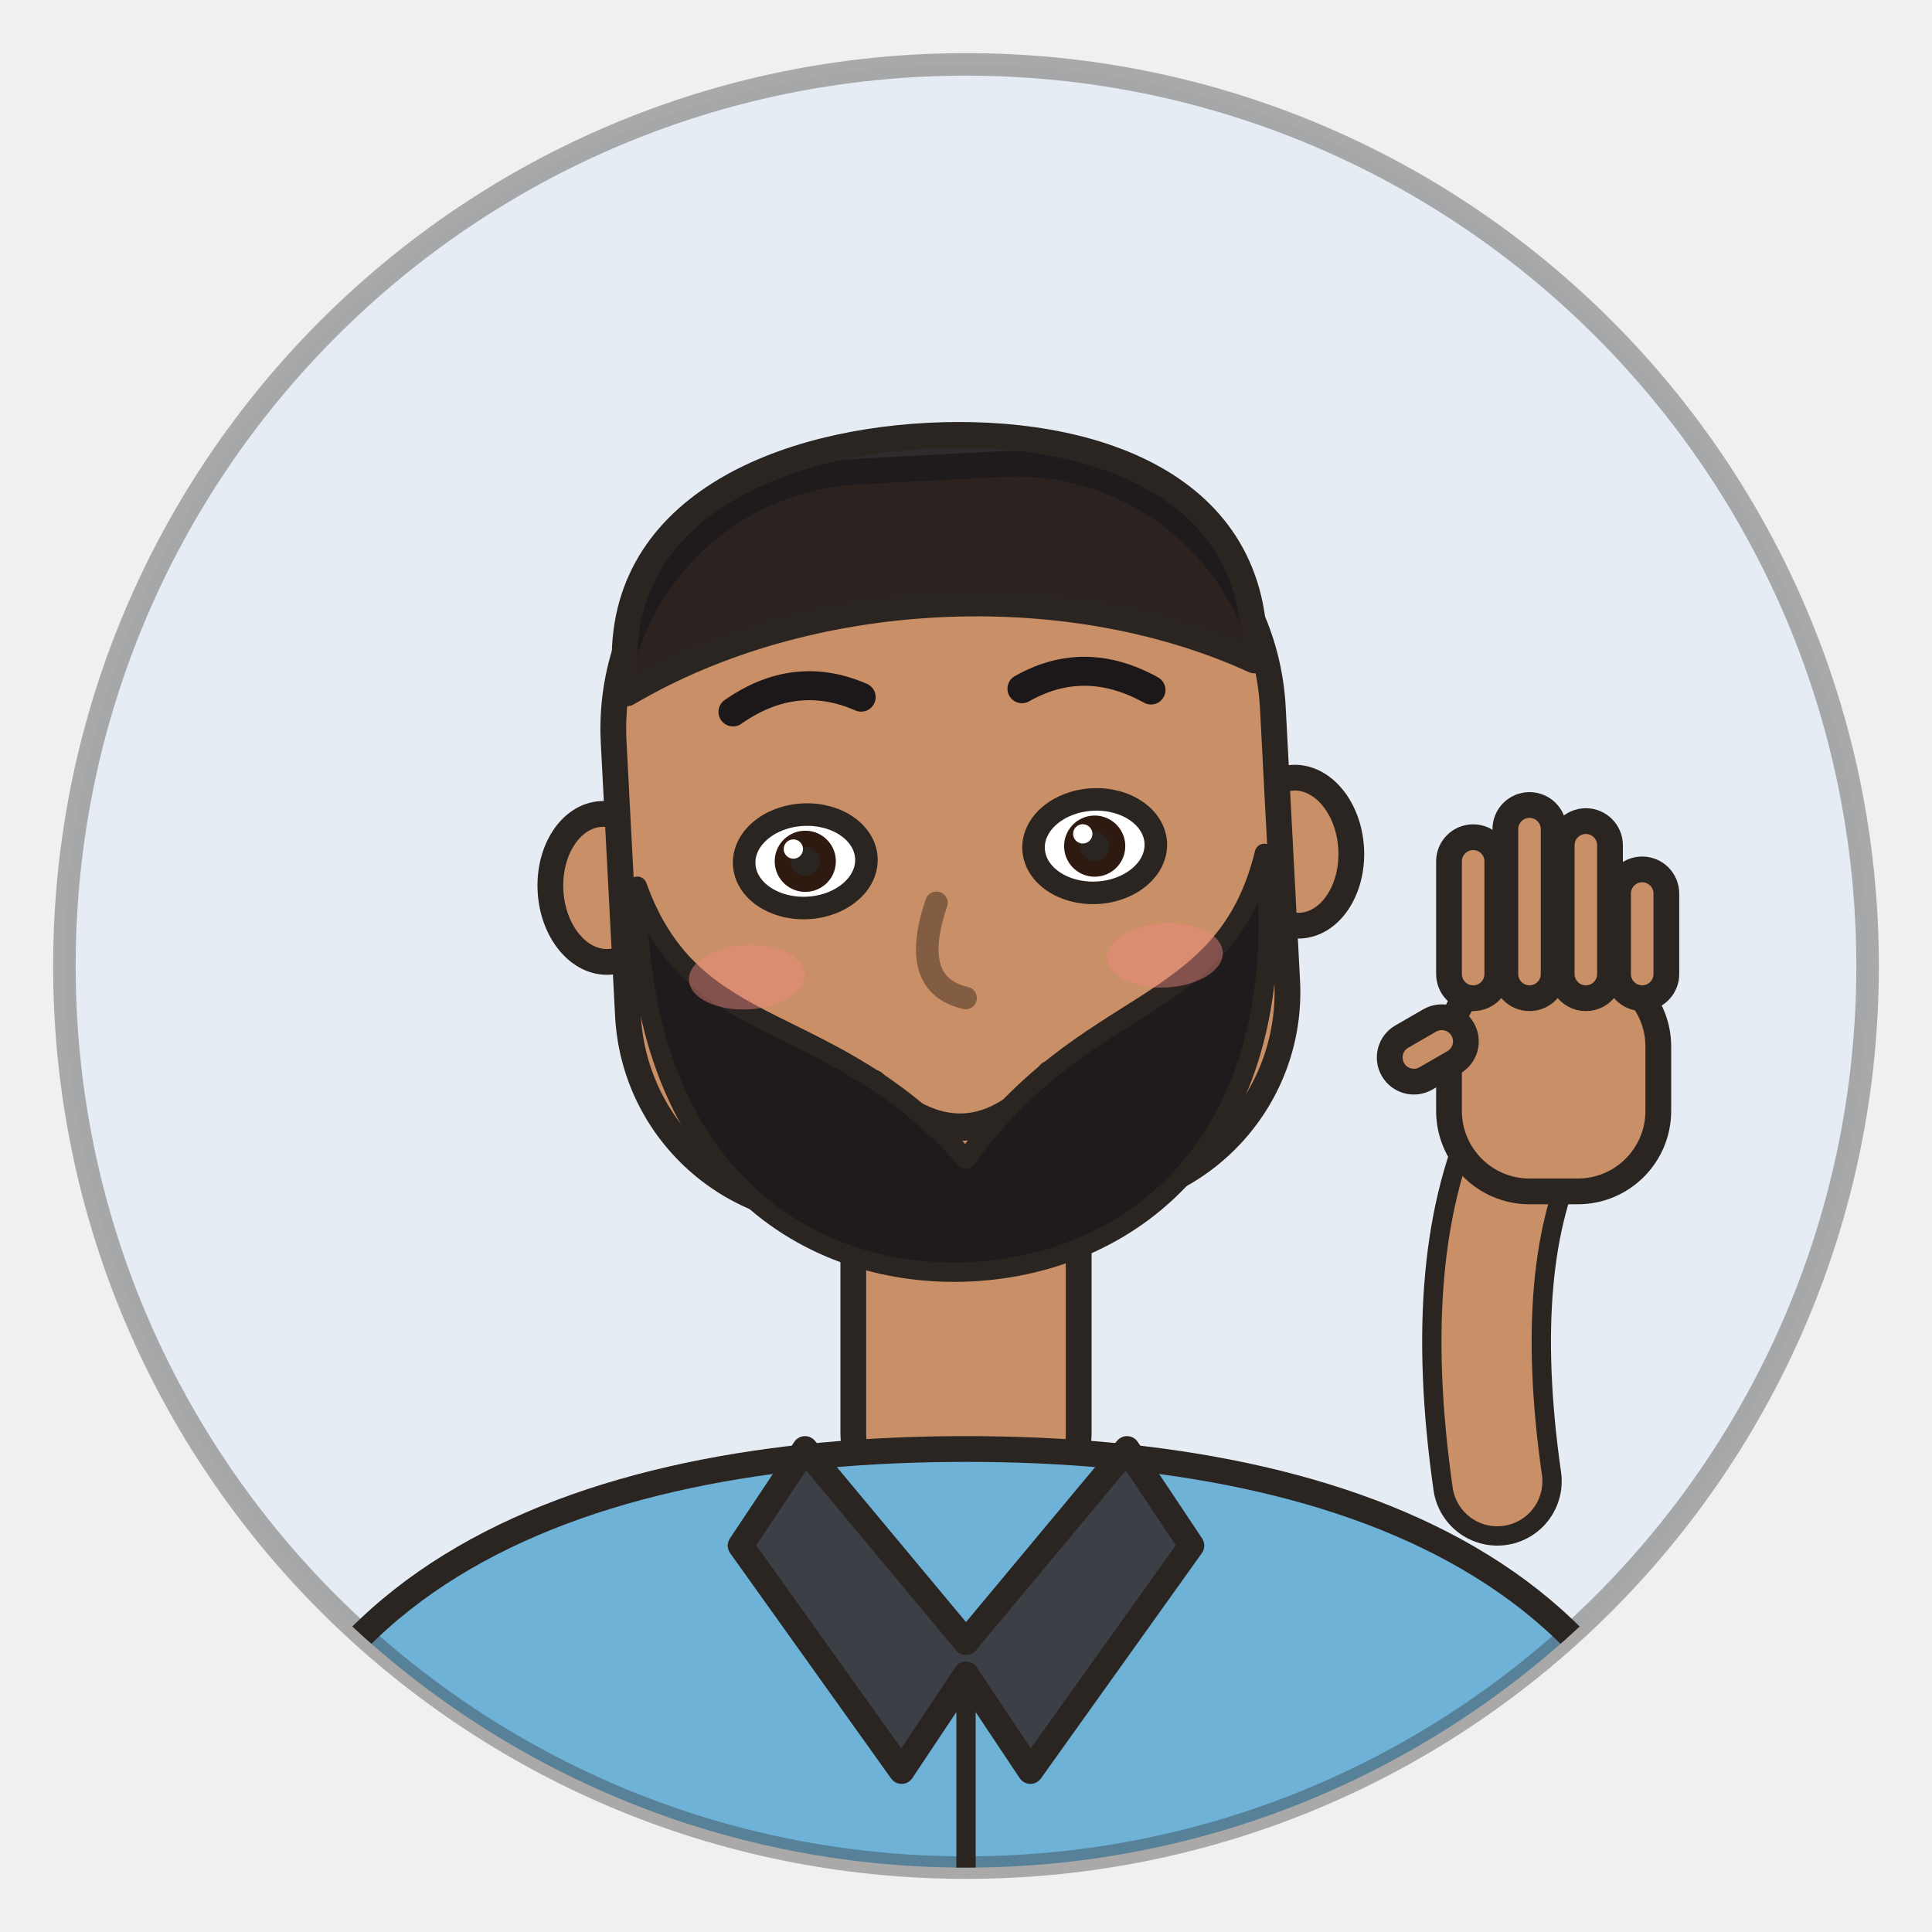
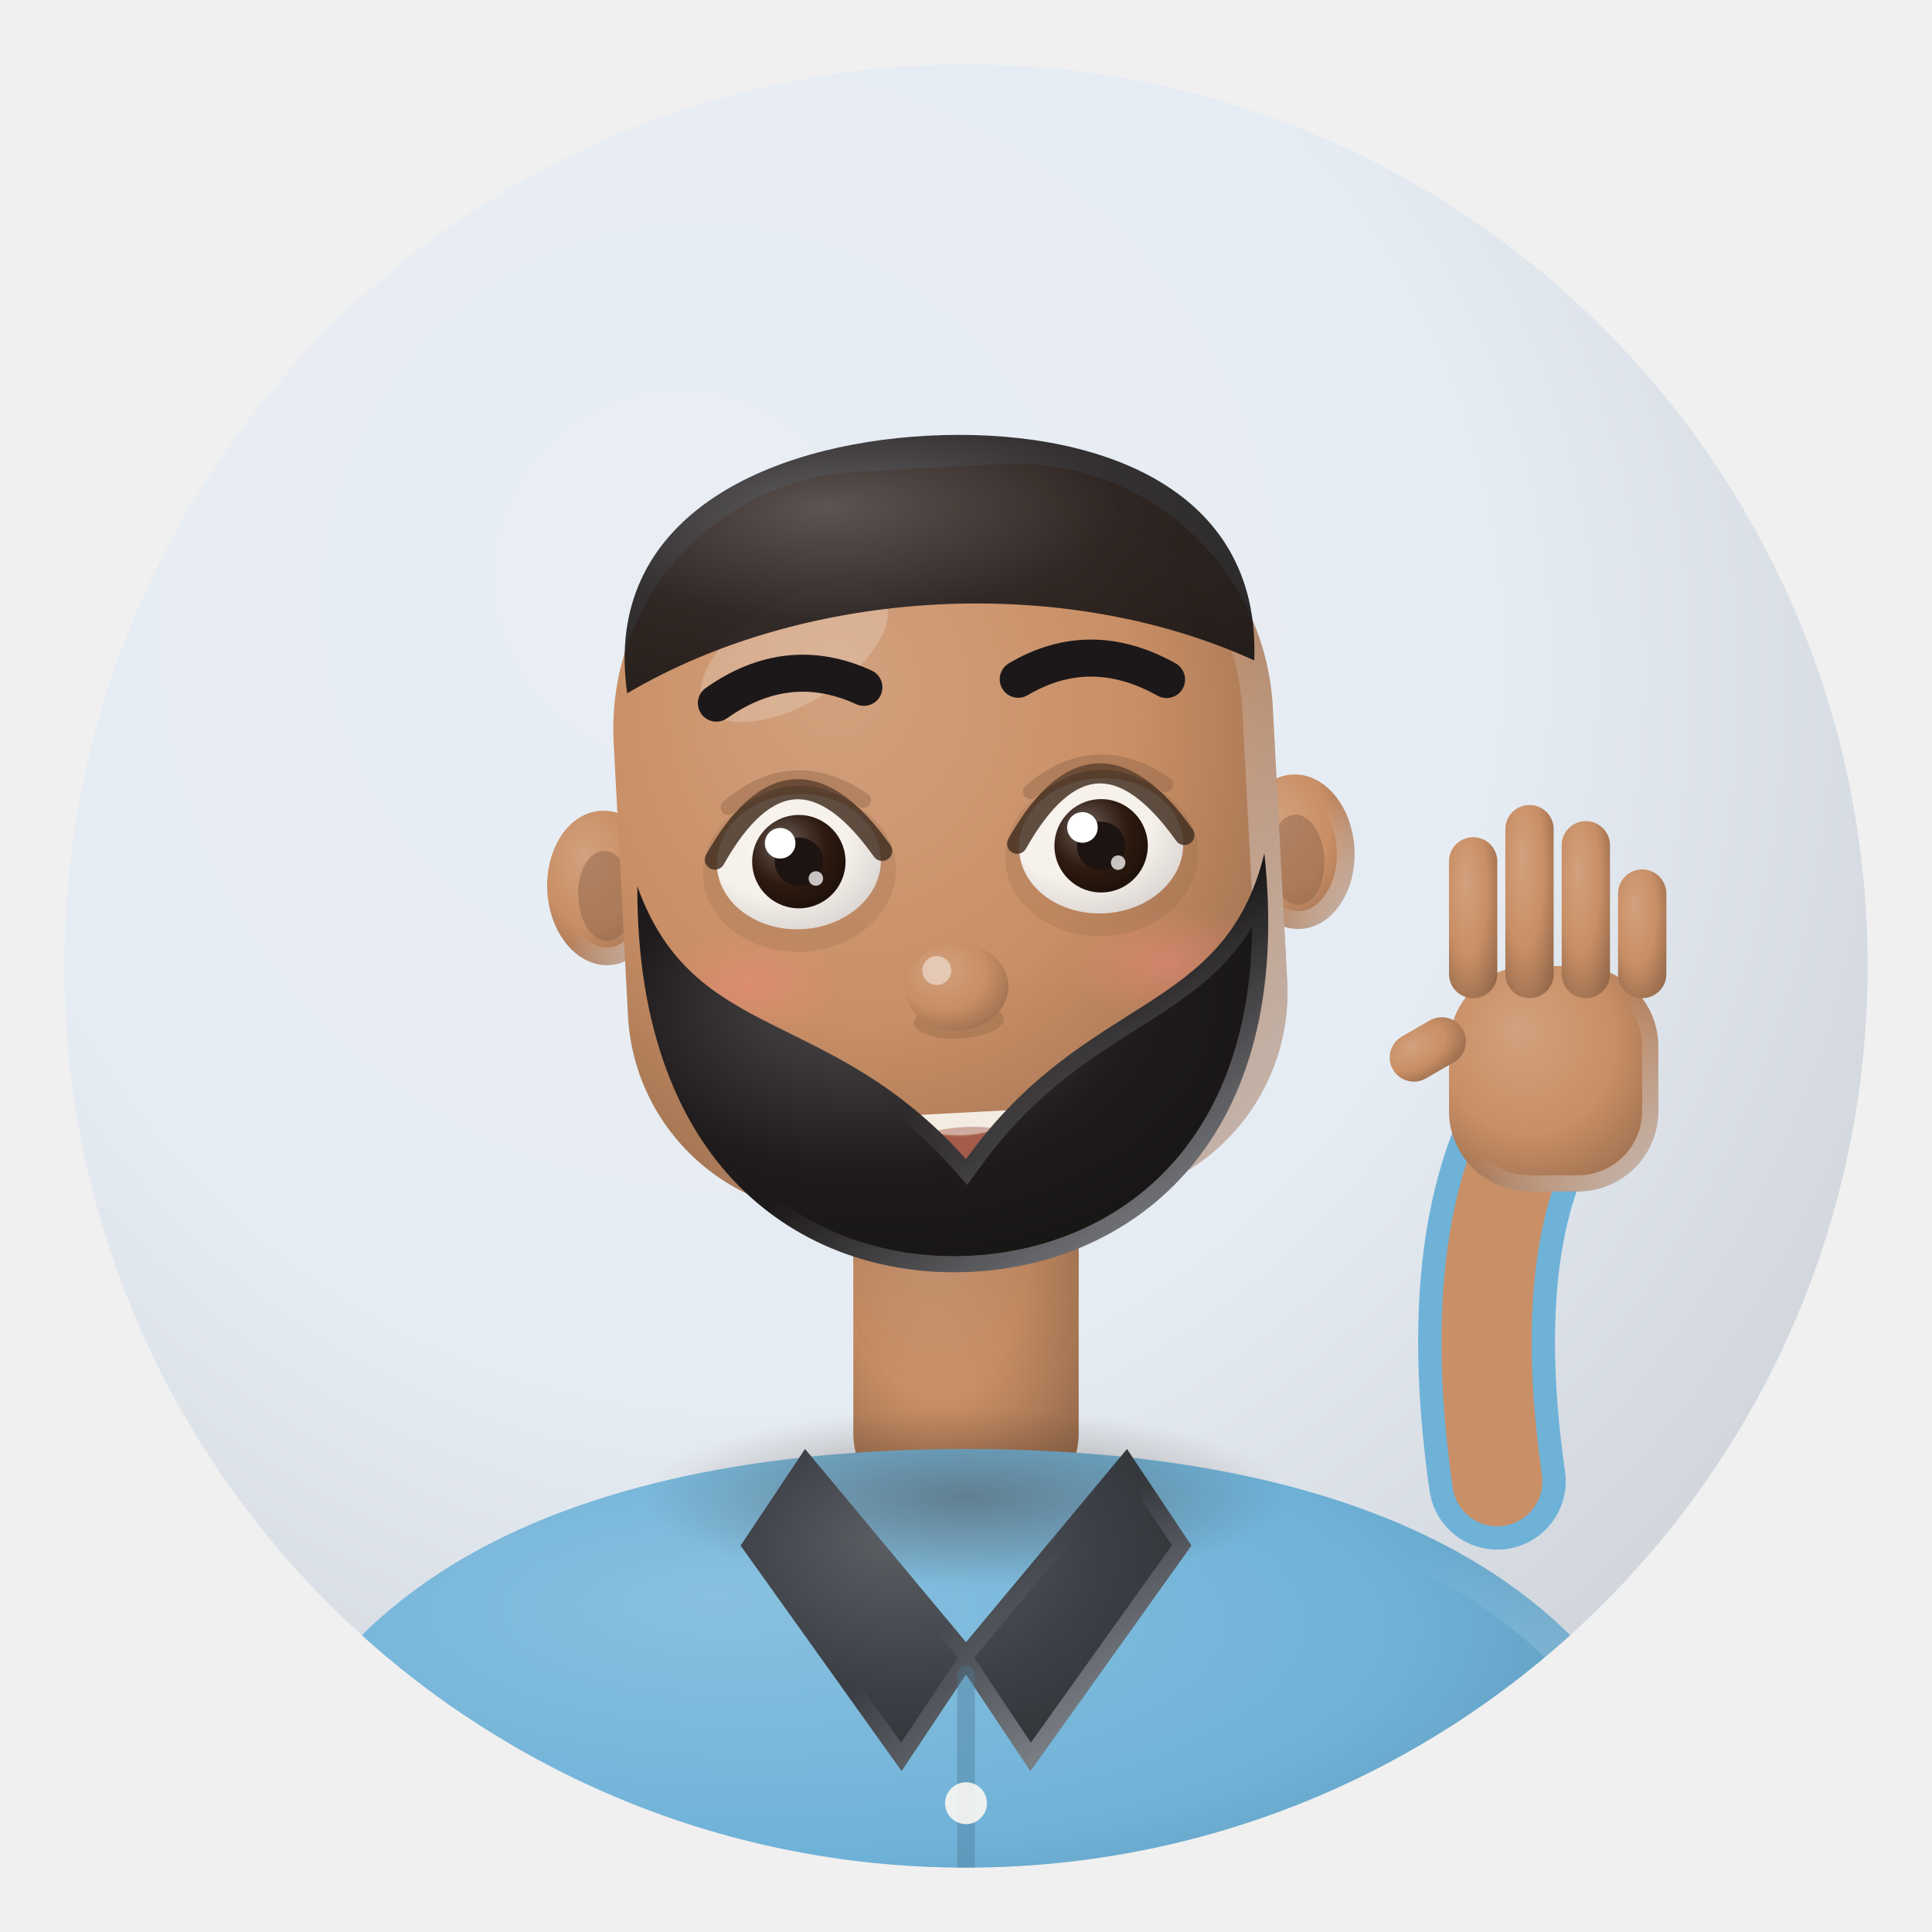
<svg xmlns="http://www.w3.org/2000/svg" viewBox="0 0 120 120" width="240" height="240" role="img" aria-label="Samir, waving hello">
  <defs>
-     <clipPath id="clip-arz-taxi-driver-samir">
-       <circle cx="60" cy="60" r="56" />
+     <linearGradient id="arz-taxi-driver-samir-rim" x1="0" y1="0" x2="1" y2="1">
+       <stop offset="50%" stop-color="#EEF5FF" stop-opacity="0" />
+       <stop offset="100%" stop-color="#EEF5FF" stop-opacity="0.62" />
+     </linearGradient>
+     <radialGradient id="arz-taxi-driver-samir-shadow" cx="0.5" cy="0.5" r="0.5">
+       <stop offset="0%" stop-color="#3A2418" stop-opacity="0.38" />
+       <stop offset="60%" stop-color="#3A2418" stop-opacity="0.17" />
+       <stop offset="100%" stop-color="#3A2418" stop-opacity="0" />
+     </radialGradient>
+     <radialGradient id="arz-taxi-driver-samir-skin" cx="0.42" cy="0.38" r="0.8" fx="0.33" fy="0.27">
+       <stop offset="0%" stop-color="#D2A17E" />
+       <stop offset="52%" stop-color="#C98F66" />
+       <stop offset="100%" stop-color="#8D6447" />
+     </radialGradient>
+     <radialGradient id="arz-taxi-driver-samir-hair" cx="0.42" cy="0.38" r="0.8" fx="0.33" fy="0.27">
+       <stop offset="0%" stop-color="#504D4E" />
+       <stop offset="52%" stop-color="#1F1B1C" />
+       <stop offset="100%" stop-color="#131111" />
+     </radialGradient>
+     <radialGradient id="arz-taxi-driver-samir-cloth" cx="0.42" cy="0.38" r="0.8" fx="0.33" fy="0.27">
+       <stop offset="0%" stop-color="#89C0DF" />
+       <stop offset="52%" stop-color="#6FB2D8" />
+       <stop offset="100%" stop-color="#4B7993" />
+     </radialGradient>
+     <radialGradient id="arz-taxi-driver-samir-accent" cx="0.42" cy="0.38" r="0.8" fx="0.33" fy="0.27">
+       <stop offset="0%" stop-color="#5B5E63" />
+       <stop offset="52%" stop-color="#3C3F45" />
+       <stop offset="100%" stop-color="#2A2C30" />
+     </radialGradient>
+     <radialGradient id="arz-taxi-driver-samir-disc" cx="0.42" cy="0.38" r="0.8" fx="0.33" fy="0.27">
+       <stop offset="0%" stop-color="#E8EEF4" />
+       <stop offset="52%" stop-color="#E6ECF3" />
+       <stop offset="100%" stop-color="#C6CBD1" />
+     </radialGradient>
+     <radialGradient id="arz-taxi-driver-samir-cloth2" cx="0.42" cy="0.38" r="0.8" fx="0.33" fy="0.27">
+       <stop offset="0%" stop-color="#74A5BF" />
+       <stop offset="52%" stop-color="#5D96B5" />
+       <stop offset="100%" stop-color="#436C82" />
+     </radialGradient>
+     <linearGradient id="arz-taxi-driver-samir-neckshade" x1="0" y1="0" x2="0" y2="1">
+       <stop offset="0%" stop-color="#896145" stop-opacity="0.55" />
+       <stop offset="100%" stop-color="#896145" stop-opacity="0" />
+     </linearGradient>
+     <clipPath id="arz-taxi-driver-samir-c1">
+       <path d="M14,124 C14,98 36,90 60,90 C84,90 106,98 106,124Z" />
+     </clipPath>
+     <clipPath id="arz-taxi-driver-samir-c2">
+       <path d="M50,90 L60,102 L70,90 L74,96 L64,110 L60,104 L56,110 L46,96Z" />
+     </clipPath>
+     <radialGradient id="arz-taxi-driver-samir-gold" cx="0.42" cy="0.38" r="0.8" fx="0.33" fy="0.27">
+       <stop offset="0%" stop-color="#EBC27B" />
+       <stop offset="52%" stop-color="#E6B35A" />
+       <stop offset="100%" stop-color="#A17D3F" />
+     </radialGradient>
+     <clipPath id="arz-taxi-driver-samir-c3">
+       <path d="M34.9,54 a3.6,4.8 0 1 0 7.2,0 a3.6,4.8 0 1 0 -7.2,0Z" />
+     </clipPath>
+     <clipPath id="arz-taxi-driver-samir-c4">
+       <path d="M77.9,54 a3.6,4.8 0 1 0 7.2,0 a3.6,4.8 0 1 0 -7.2,0Z" />
+     </clipPath>
+     <clipPath id="arz-taxi-driver-samir-c5">
+       <path d="M55.5,29H64.5A16,16 0 0 1 80.5,45V62A13,13 0 0 1 67.5,75H52.5A13,13 0 0 1 39.5,62V45A16,16 0 0 1 55.5,29Z" />
+     </clipPath>
+     <radialGradient id="arz-taxi-driver-samir-blush" cx="0.5" cy="0.5" r="0.5">
+       <stop offset="0%" stop-color="#F08A7A" stop-opacity="0.5" />
+       <stop offset="100%" stop-color="#F08A7A" stop-opacity="0" />
+     </radialGradient>
+     <radialGradient id="arz-taxi-driver-samir-eyewhite" cx="0.42" cy="0.38" r="0.8" fx="0.33" fy="0.27">
+       <stop offset="0%" stop-color="#F8F2ED" />
+       <stop offset="52%" stop-color="#F7F1EC" />
+       <stop offset="100%" stop-color="#CFCAC6" />
+     </radialGradient>
+     <radialGradient id="arz-taxi-driver-samir-iris" cx="0.42" cy="0.38" r="0.8" fx="0.33" fy="0.27">
+       <stop offset="0%" stop-color="#6D5F58" />
+       <stop offset="52%" stop-color="#2E1A10" />
+       <stop offset="100%" stop-color="#150C07" />
+     </radialGradient>
+     <clipPath id="arz-taxi-driver-samir-c6">
+       <path d="M40.5,54 C39.5,72 50,79 60,79 C70,79 80.5,72 79.5,54 C76.5,64 68,62 60,72 C52,62 43.5,64 40.5,54Z" />
+     </clipPath>
+     <clipPath id="arz-taxi-driver-samir-c7">
+       <path d="M95,60H98A5,5 0 0 1 103,65V69A5,5 0 0 1 98,74H95A5,5 0 0 1 90,69V65A5,5 0 0 1 95,60Z" />
+     </clipPath>
+     <clipPath id="arz-taxi-driver-samir-c8">
+       <path d="M4,60 a56,56 0 1 0 112,0 a56,56 0 1 0 -112,0Z" />
    </clipPath>
  </defs>
-   <circle cx="60" cy="60" r="56" fill="#E6ECF3" />
-   <g clip-path="url(#clip-arz-taxi-driver-samir)">
-     <path d="M58,66H62A5,5 0 0 1 67,71V89A5,5 0 0 1 62,94H58A5,5 0 0 1 53,89V71A5,5 0 0 1 58,66Z" fill="#C98F66" stroke="#2B2522" stroke-width="1.6" />
-     <path d="M55,76 Q60,82 65,76" fill="#A57554" stroke="none" />
-     <path d="M14,124 C14,98 36,90 60,90 C84,90 106,98 106,124Z" fill="#6FB2D8" stroke="#2B2522" stroke-width="1.6" stroke-linejoin="round" />
-     <path d="M50,90 L60,102 L70,90 L74,96 L64,110 L60,104 L56,110 L46,96Z" fill="#3C3F45" stroke="#2B2522" stroke-width="1.6" stroke-linejoin="round" />
-     <path d="M60,104 V124" fill="none" stroke="#2B2522" stroke-width="1.2" stroke-linecap="round" stroke-linejoin="round" />
-     <g transform="translate(60,72) rotate(-3) translate(-60,-72)">
-       <ellipse cx="38.5" cy="54" rx="3.4" ry="4.6" fill="#C98F66" stroke="#2B2522" stroke-width="1.6" />
-       <ellipse cx="81.5" cy="54" rx="3.4" ry="4.6" fill="#C98F66" stroke="#2B2522" stroke-width="1.6" />
-       <path d="M55.5,29H64.5A16,16 0 0 1 80.5,45V62A13,13 0 0 1 67.5,75H52.5A13,13 0 0 1 39.5,62V45A16,16 0 0 1 55.5,29Z" fill="#C98F66" stroke="#2B2522" stroke-width="1.6" />
-       <ellipse cx="51" cy="53" rx="3.8" ry="2.9" fill="#FFFFFF" stroke="#2B2522" stroke-width="1.4" />
-       <circle cx="51" cy="53" r="1.9" fill="#2E1A10" />
-       <circle cx="51" cy="53" r="0.9" fill="#2B2522" />
-       <circle cx="50.3" cy="52.2" r="0.6" fill="#FFFFFF" />
-       <ellipse cx="69" cy="53" rx="3.8" ry="2.9" fill="#FFFFFF" stroke="#2B2522" stroke-width="1.4" />
-       <circle cx="69" cy="53" r="1.9" fill="#2E1A10" />
-       <circle cx="69" cy="53" r="0.9" fill="#2B2522" />
-       <circle cx="68.3" cy="52.2" r="0.6" fill="#FFFFFF" />
-       <path d="M47,43.5 Q51,41 55,43" fill="none" stroke="#1C1819" stroke-width="1.8" stroke-linecap="round" stroke-linejoin="round" />
-       <path d="M65,43 Q69,41 73,43.5" fill="none" stroke="#1C1819" stroke-width="1.8" stroke-linecap="round" stroke-linejoin="round" />
-       <path d="M59,56 q-2,5 1.5,6" fill="none" stroke="#835D42" stroke-width="1.4" stroke-linecap="round" stroke-linejoin="round" />
-       <path d="M54.5,67 Q60,73 65.5,67" fill="none" stroke="#2B2522" stroke-width="1.7" stroke-linecap="round" stroke-linejoin="round" />
-       <path d="M40.5,54 C39.5,72 50,79 60,79 C70,79 80.5,72 79.5,54 C76.5,64 68,62 60,72 C52,62 43.5,64 40.5,54Z" fill="#1F1B1C" stroke="#2B2522" stroke-width="1.2" stroke-linejoin="round" />
-       <ellipse cx="47" cy="60" rx="3.6" ry="2" fill="#F08A80" fill-opacity="0.45" />
-       <ellipse cx="73" cy="60" rx="3.6" ry="2" fill="#F08A80" fill-opacity="0.45" />
-       <path d="M40.5,42 C39.5,31 50,27 60,27 C70,27 80.5,31 79.5,42 C68,36 52,36 40.5,42Z" fill="#1F1B1C" stroke="#2B2522" stroke-width="1.6" stroke-linejoin="round" fill-opacity="0.92" />
+   <path d="M4,60 a56,56 0 1 0 112,0 a56,56 0 1 0 -112,0Z" fill="url(#arz-taxi-driver-samir-disc)" />
+   <g clip-path="url(#arz-taxi-driver-samir-c8)">
+     <path d="M58,66H62A5,5 0 0 1 67,71V89A5,5 0 0 1 62,94H58A5,5 0 0 1 53,89V71A5,5 0 0 1 58,66Z" fill="url(#arz-taxi-driver-samir-skin)" />
+     <path d="M58,66H62A5,5 0 0 1 67,71V81A5,5 0 0 1 62,86H58A5,5 0 0 1 53,81V71A5,5 0 0 1 58,66Z" fill="url(#arz-taxi-driver-samir-neckshade)" />
+     <path d="M14,124 C14,98 36,90 60,90 C84,90 106,98 106,124Z" fill="url(#arz-taxi-driver-samir-cloth)" />
+     <path d="M14,124 C14,98 36,90 60,90 C84,90 106,98 106,124Z" fill="none" stroke="url(#arz-taxi-driver-samir-rim)" stroke-width="4.2" clip-path="url(#arz-taxi-driver-samir-c1)" />
+     <ellipse cx="60" cy="93" rx="20" ry="5.5" fill="url(#arz-taxi-driver-samir-shadow)" />
+     <path d="M50,90 L60,102 L70,90 L74,96 L64,110 L60,104 L56,110 L46,96Z" fill="url(#arz-taxi-driver-samir-accent)" />
+     <path d="M50,90 L60,102 L70,90 L74,96 L64,110 L60,104 L56,110 L46,96Z" fill="none" stroke="url(#arz-taxi-driver-samir-rim)" stroke-width="2" clip-path="url(#arz-taxi-driver-samir-c2)" />
+     <path d="M60,104 V124" fill="none" stroke="#4B7993" stroke-width="1.1" stroke-linecap="round" stroke-linejoin="round" stroke-opacity="0.4" />
+     <circle cx="60" cy="112" r="1.3" fill="#FBF7F2" fill-opacity="0.9" />
+     <circle cx="60" cy="119" r="1.3" fill="#FBF7F2" fill-opacity="0.9" />
+     <g transform="translate(60 72) rotate(-3) scale(1) translate(-60 -72)">
+       <path d="M34.9,54 a3.6,4.8 0 1 0 7.2,0 a3.6,4.8 0 1 0 -7.2,0Z" fill="url(#arz-taxi-driver-samir-skin)" />
+       <path d="M34.9,54 a3.6,4.8 0 1 0 7.2,0 a3.6,4.8 0 1 0 -7.2,0Z" fill="none" stroke="url(#arz-taxi-driver-samir-rim)" stroke-width="2.2" clip-path="url(#arz-taxi-driver-samir-c3)" />
+       <ellipse cx="38.5" cy="54.5" rx="1.7" ry="2.8" fill="#896145" fill-opacity="0.45" />
+       <path d="M77.9,54 a3.6,4.8 0 1 0 7.2,0 a3.6,4.8 0 1 0 -7.2,0Z" fill="url(#arz-taxi-driver-samir-skin)" />
+       <path d="M77.9,54 a3.6,4.8 0 1 0 7.2,0 a3.6,4.8 0 1 0 -7.2,0Z" fill="none" stroke="url(#arz-taxi-driver-samir-rim)" stroke-width="2.2" clip-path="url(#arz-taxi-driver-samir-c4)" />
+       <ellipse cx="81.5" cy="54.5" rx="1.7" ry="2.8" fill="#896145" fill-opacity="0.45" />
+       <path d="M55.5,29H64.5A16,16 0 0 1 80.5,45V62A13,13 0 0 1 67.5,75H52.5A13,13 0 0 1 39.5,62V45A16,16 0 0 1 55.5,29Z" fill="url(#arz-taxi-driver-samir-skin)" />
+       <path d="M55.5,29H64.5A16,16 0 0 1 80.5,45V62A13,13 0 0 1 67.5,75H52.5A13,13 0 0 1 39.5,62V45A16,16 0 0 1 55.5,29Z" fill="none" stroke="url(#arz-taxi-driver-samir-rim)" stroke-width="3.8" clip-path="url(#arz-taxi-driver-samir-c5)" />
+       <ellipse cx="51" cy="40" rx="6.5" ry="3.2" transform="rotate(-28 51 40)" fill="#FFFFFF" fill-opacity="0.2" />
+       <ellipse cx="47" cy="60.5" rx="6" ry="3.5" fill="url(#arz-taxi-driver-samir-blush)" />
+       <ellipse cx="73" cy="60.5" rx="6" ry="3.5" fill="url(#arz-taxi-driver-samir-blush)" />
+       <ellipse cx="50.6" cy="53.6" rx="6" ry="5" fill="#896145" fill-opacity="0.2" />
+       <ellipse cx="50.6" cy="53" rx="5.1" ry="4.2" fill="url(#arz-taxi-driver-samir-eyewhite)" />
+       <circle cx="50.6" cy="53" r="2.9" fill="url(#arz-taxi-driver-samir-iris)" />
+       <circle cx="50.6" cy="53" r="1.5" fill="#1D1310" />
+       <circle cx="49.5" cy="51.8" r="0.95" fill="#FFFFFF" />
+       <circle cx="51.6" cy="54.1" r="0.45" fill="#FFFFFF" fill-opacity="0.75" />
+       <path d="M45.4,52.6 Q50.6,44.4 55.8,52.6" fill="none" stroke="#443123" stroke-width="1.25" stroke-linecap="round" stroke-linejoin="round" stroke-opacity="0.85" />
+       <path d="M46.4,49.4 Q50.6,46.2 54.8,49.4" fill="none" stroke="#896145" stroke-width="0.95" stroke-linecap="round" stroke-linejoin="round" stroke-opacity="0.4" />
+       <ellipse cx="69.4" cy="53.6" rx="6" ry="5" fill="#896145" fill-opacity="0.2" />
+       <ellipse cx="69.4" cy="53" rx="5.1" ry="4.2" fill="url(#arz-taxi-driver-samir-eyewhite)" />
+       <circle cx="69.4" cy="53" r="2.9" fill="url(#arz-taxi-driver-samir-iris)" />
+       <circle cx="69.4" cy="53" r="1.5" fill="#1D1310" />
+       <circle cx="68.3" cy="51.8" r="0.95" fill="#FFFFFF" />
+       <circle cx="70.4" cy="54.1" r="0.45" fill="#FFFFFF" fill-opacity="0.75" />
+       <path d="M64.2,52.6 Q69.4,44.4 74.6,52.6" fill="none" stroke="#443123" stroke-width="1.25" stroke-linecap="round" stroke-linejoin="round" stroke-opacity="0.85" />
+       <path d="M65.2,49.4 Q69.4,46.2 73.6,49.4" fill="none" stroke="#896145" stroke-width="0.95" stroke-linecap="round" stroke-linejoin="round" stroke-opacity="0.4" />
+       <path d="M46,42.9 Q50.6,40 55.2,42.4" fill="none" stroke="#1C1819" stroke-width="2.3" stroke-linecap="round" stroke-linejoin="round" />
+       <path d="M64.8,42.4 Q69.4,40 74,42.9" fill="none" stroke="#1C1819" stroke-width="2.3" stroke-linecap="round" stroke-linejoin="round" />
+       <ellipse cx="60" cy="63.4" rx="2.8" ry="1.1" fill="#896145" fill-opacity="0.35" />
+       <path d="M56.8,61.3 a3.2,2.7 0 1 0 6.4,0 a3.2,2.7 0 1 0 -6.4,0Z" fill="url(#arz-taxi-driver-samir-skin)" />
+       <circle cx="58.8" cy="60.2" r="0.9" fill="#FFFFFF" fill-opacity="0.45" />
+       <path d="M53,68 Q60,75 67,68" fill="none" stroke="#A55B4A" stroke-width="1.8" stroke-linecap="round" stroke-linejoin="round" />
+       <path d="M55.5,69.1 Q60,71.9 64.5,69.1Z" fill="#FBF7F2" fill-opacity="0.9" />
+       <ellipse cx="60" cy="71.3" rx="3.8" ry="1.3" fill="#A55B4A" fill-opacity="0.45" />
+       <ellipse cx="60" cy="73.4" rx="2.8" ry="0.65" fill="#FFFFFF" fill-opacity="0.3" />
+       <path d="M40.5,54 C39.5,72 50,79 60,79 C70,79 80.5,72 79.5,54 C76.5,64 68,62 60,72 C52,62 43.5,64 40.5,54Z" fill="url(#arz-taxi-driver-samir-hair)" />
+       <path d="M40.5,54 C39.5,72 50,79 60,79 C70,79 80.5,72 79.5,54 C76.5,64 68,62 60,72 C52,62 43.5,64 40.5,54Z" fill="none" stroke="url(#arz-taxi-driver-samir-rim)" stroke-width="2" clip-path="url(#arz-taxi-driver-samir-c6)" />
+       <path d="M40.5,42 C39.5,31 50,27 60,27 C70,27 80.5,31 79.5,42 C68,36 52,36 40.5,42Z" fill="url(#arz-taxi-driver-samir-hair)" fill-opacity="0.9" />
    </g>
-     <path d="M93,92 Q91,78 95,70" fill="none" stroke="#2B2522" stroke-width="8" stroke-linecap="round" stroke-linejoin="round" />
+     <path d="M93,92 Q91,78 95,70" fill="none" stroke="#6FB2D8" stroke-width="8.5" stroke-linecap="round" stroke-linejoin="round" />
    <path d="M93,92 Q91,78 95,70" fill="none" stroke="#C98F66" stroke-width="5.6" stroke-linecap="round" stroke-linejoin="round" />
-     <path d="M95,60H98A5,5 0 0 1 103,65V69A5,5 0 0 1 98,74H95A5,5 0 0 1 90,69V65A5,5 0 0 1 95,60Z" fill="#C98F66" stroke="#2B2522" stroke-width="1.6" stroke-linejoin="round" />
-     <path d="M91.5,52H91.5A1.5,1.5 0 0 1 93,53.5V60.5A1.5,1.5 0 0 1 91.5,62H91.5A1.5,1.5 0 0 1 90,60.5V53.5A1.5,1.5 0 0 1 91.5,52Z" fill="#C98F66" stroke="#2B2522" stroke-width="1.6" stroke-linejoin="round" />
-     <path d="M95,50H95A1.5,1.5 0 0 1 96.5,51.5V60.5A1.5,1.5 0 0 1 95,62H95A1.5,1.5 0 0 1 93.5,60.5V51.5A1.5,1.5 0 0 1 95,50Z" fill="#C98F66" stroke="#2B2522" stroke-width="1.6" stroke-linejoin="round" />
-     <path d="M98.5,51H98.5A1.5,1.5 0 0 1 100,52.5V60.5A1.5,1.5 0 0 1 98.5,62H98.5A1.5,1.5 0 0 1 97,60.5V52.5A1.5,1.5 0 0 1 98.5,51Z" fill="#C98F66" stroke="#2B2522" stroke-width="1.6" stroke-linejoin="round" />
-     <path d="M102,54H102A1.5,1.5 0 0 1 103.5,55.5V60.5A1.5,1.5 0 0 1 102,62H102A1.5,1.5 0 0 1 100.5,60.5V55.5A1.5,1.5 0 0 1 102,54Z" fill="#C98F66" stroke="#2B2522" stroke-width="1.6" stroke-linejoin="round" />
-     <path d="M87.5,64H89.5A1.5,1.5 0 0 1 91,65.5V65.5A1.5,1.5 0 0 1 89.5,67H87.5A1.5,1.5 0 0 1 86,65.5V65.5A1.5,1.5 0 0 1 87.5,64Z" fill="#C98F66" stroke="#2B2522" stroke-width="1.6" stroke-linejoin="round" transform="rotate(-30 88 65)" />
+     <path d="M95,60H98A5,5 0 0 1 103,65V69A5,5 0 0 1 98,74H95A5,5 0 0 1 90,69V65A5,5 0 0 1 95,60Z" fill="url(#arz-taxi-driver-samir-skin)" />
+     <path d="M95,60H98A5,5 0 0 1 103,65V69A5,5 0 0 1 98,74H95A5,5 0 0 1 90,69V65A5,5 0 0 1 95,60Z" fill="none" stroke="url(#arz-taxi-driver-samir-rim)" stroke-width="2" clip-path="url(#arz-taxi-driver-samir-c7)" />
+     <path d="M91.5,52H91.5A1.5,1.5 0 0 1 93,53.5V60.5A1.5,1.5 0 0 1 91.5,62H91.5A1.5,1.5 0 0 1 90,60.5V53.5A1.5,1.5 0 0 1 91.5,52Z" fill="url(#arz-taxi-driver-samir-skin)" />
+     <path d="M95,50H95A1.5,1.5 0 0 1 96.5,51.5V60.5A1.5,1.5 0 0 1 95,62H95A1.5,1.5 0 0 1 93.5,60.5V51.5A1.5,1.5 0 0 1 95,50Z" fill="url(#arz-taxi-driver-samir-skin)" />
+     <path d="M98.5,51H98.5A1.5,1.5 0 0 1 100,52.5V60.5A1.5,1.5 0 0 1 98.5,62H98.5A1.5,1.5 0 0 1 97,60.5V52.5A1.5,1.5 0 0 1 98.5,51Z" fill="url(#arz-taxi-driver-samir-skin)" />
+     <path d="M102,54H102A1.5,1.5 0 0 1 103.5,55.5V60.5A1.5,1.5 0 0 1 102,62H102A1.5,1.5 0 0 1 100.5,60.5V55.5A1.5,1.5 0 0 1 102,54Z" fill="url(#arz-taxi-driver-samir-skin)" />
+     <path d="M87.5,64H89.5A1.5,1.5 0 0 1 91,65.5V65.5A1.5,1.5 0 0 1 89.5,67H87.5A1.5,1.5 0 0 1 86,65.5V65.5A1.5,1.5 0 0 1 87.5,64Z" fill="url(#arz-taxi-driver-samir-skin)" transform="rotate(-30 88 65)" />
  </g>
-   <circle cx="60" cy="60" r="56" fill="none" stroke="#2B2522" stroke-width="1.4" stroke-opacity="0.35" />
</svg>
